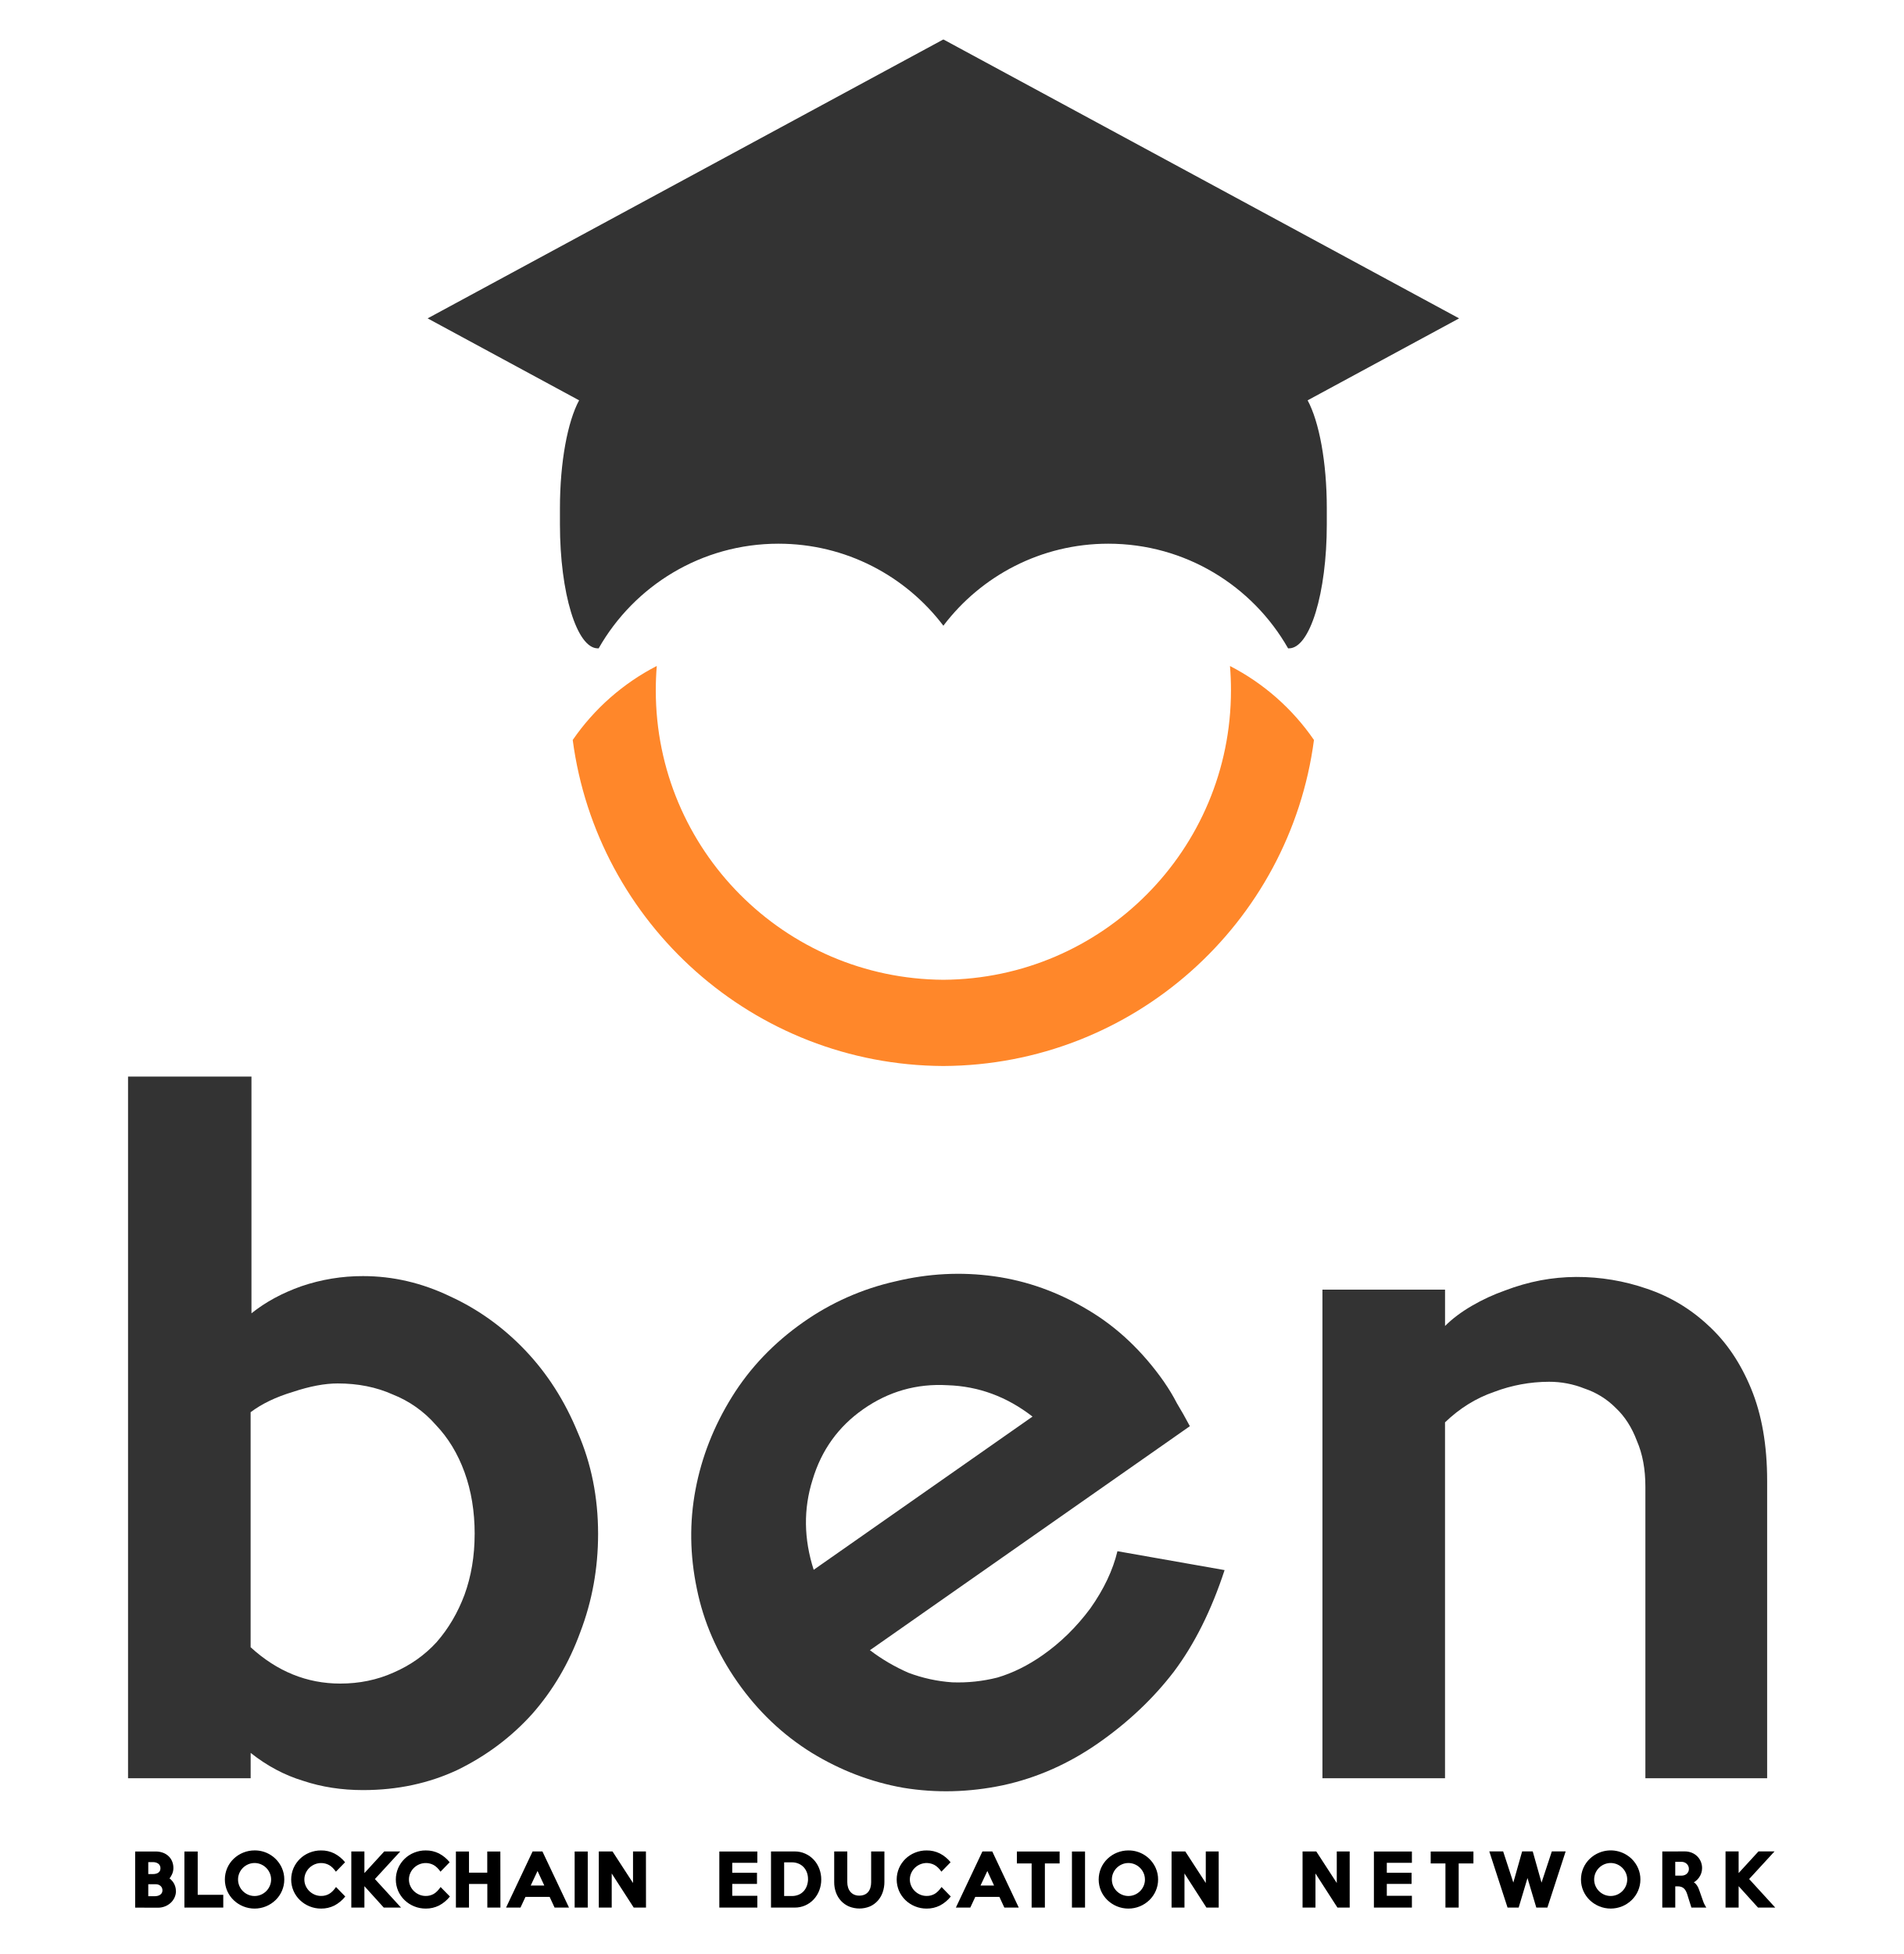
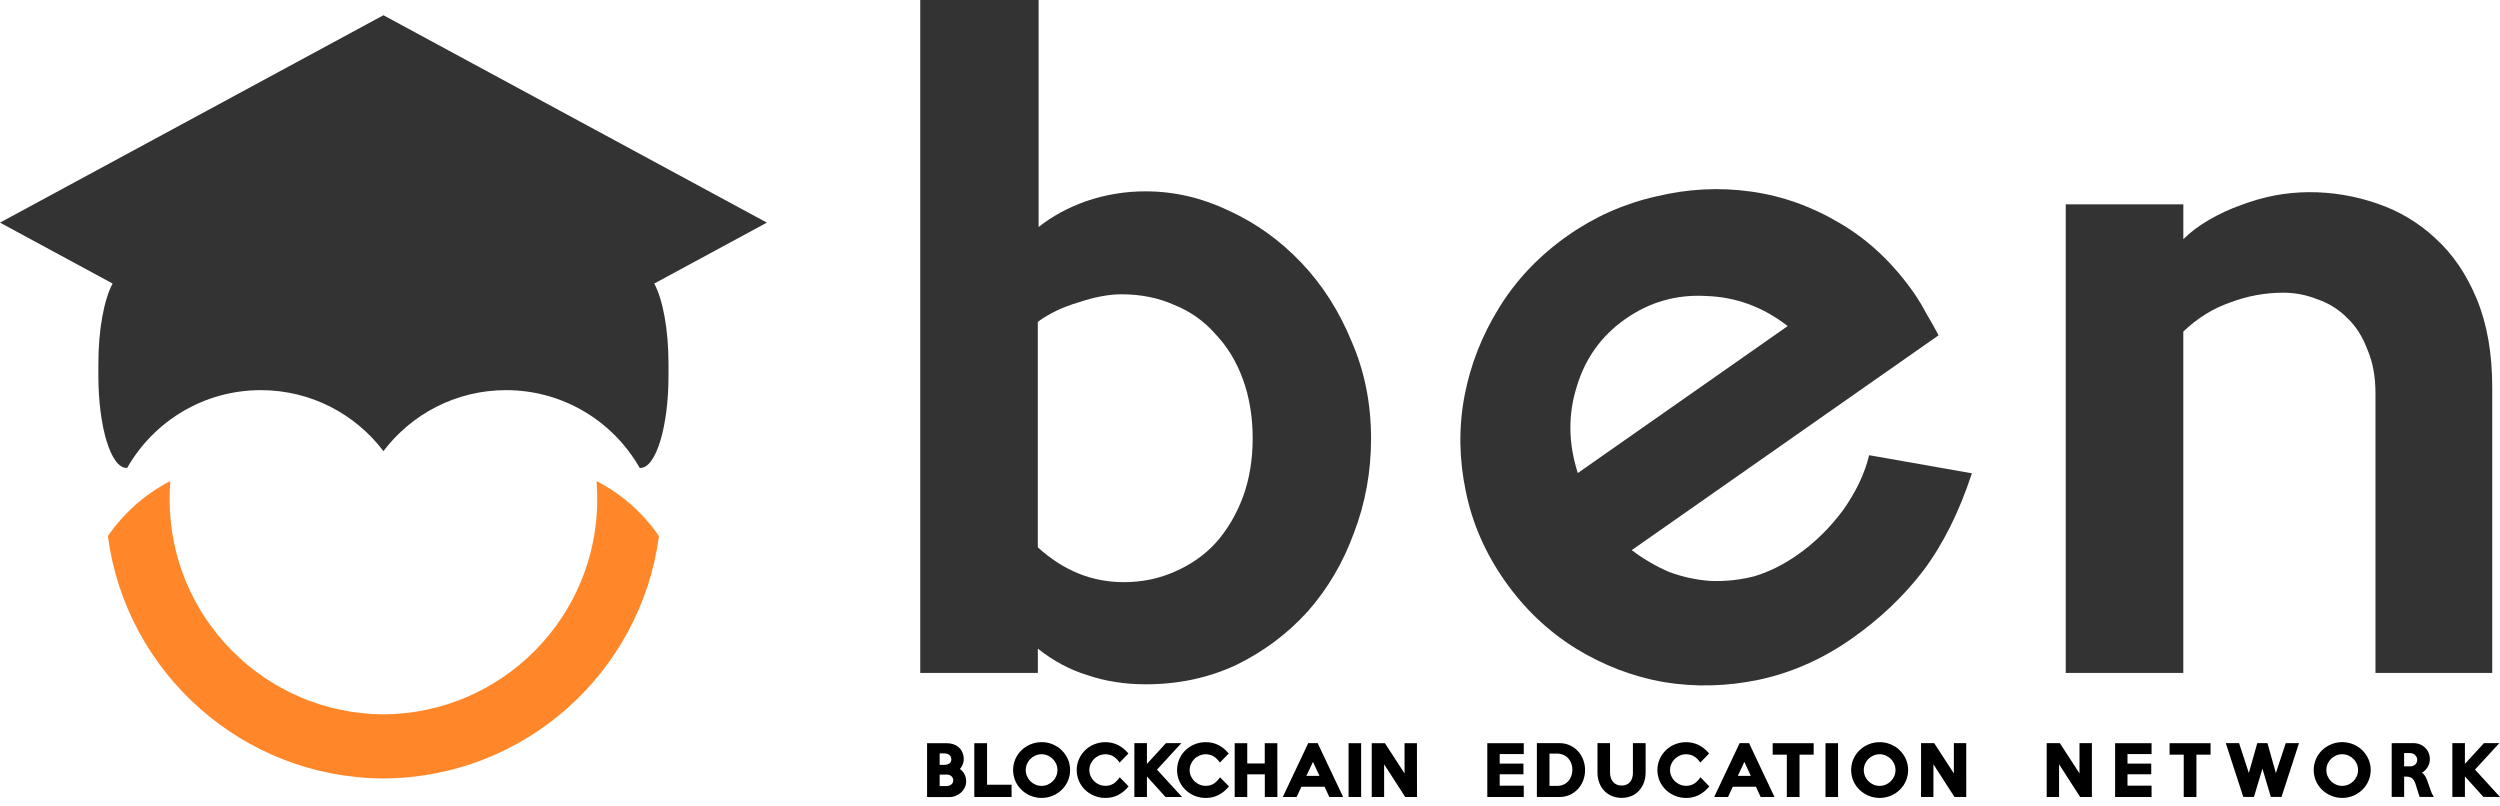
- <svg xmlns="http://www.w3.org/2000/svg" width="300" height="308" viewBox="0 0 300 308" fill="none">
-   <path d="M94.273 241.789C94.273 247.207 93.34 252.36 91.474 257.246C89.698 262.132 87.166 266.44 83.879 270.171C80.592 273.813 76.683 276.745 72.153 278.966C67.623 281.098 62.648 282.164 57.229 282.164C53.853 282.164 50.699 281.676 47.768 280.699C44.837 279.81 42.084 278.344 39.51 276.301V280.299H20.182V169.698H39.636V207.009C41.857 205.233 44.479 203.811 47.501 202.745C50.632 201.676 53.919 201.135 57.228 201.146C61.935 201.146 66.51 202.212 70.953 204.344C75.395 206.387 79.348 209.23 82.813 212.872C86.278 216.515 89.03 220.824 91.07 225.798C93.206 230.684 94.273 236.014 94.273 241.789ZM74.819 241.789C74.819 238.235 74.285 234.991 73.219 232.056C72.153 229.122 70.642 226.635 68.688 224.595C66.84 222.475 64.509 220.83 61.892 219.798C59.316 218.643 56.429 218.066 53.232 218.066C51.188 218.066 48.834 218.51 46.169 219.398C43.504 220.197 41.282 221.264 39.504 222.6V259.644C43.678 263.464 48.386 265.374 53.628 265.374C56.648 265.374 59.446 264.797 62.023 263.642C64.688 262.487 66.953 260.888 68.819 258.845C70.685 256.713 72.15 254.225 73.216 251.382C74.282 248.451 74.815 245.253 74.816 241.789" fill="#333333" />
-   <path d="M183.511 217.871C184.249 218.932 184.917 220.041 185.509 221.19C186.201 222.332 186.882 223.537 187.551 224.803L137.121 260.114C138.996 261.537 141.034 262.731 143.191 263.672C145.408 264.509 147.737 265.017 150.102 265.178C152.498 265.266 154.895 265.012 157.219 264.424C159.644 263.703 162.02 262.527 164.347 260.896C167.186 258.909 169.692 256.448 171.868 253.516C173.992 250.51 175.415 247.507 176.135 244.509L193.023 247.487C190.95 253.818 188.287 259.153 185.034 263.492C181.803 267.706 177.859 271.443 173.202 274.704C168.472 278.016 163.422 280.251 158.051 281.409C152.753 282.516 147.532 282.647 142.386 281.802C137.313 280.907 132.503 279.07 127.954 276.291C123.353 273.438 119.448 269.72 116.239 265.135C113.03 260.551 110.896 255.646 109.839 250.421C108.732 245.123 108.662 239.913 109.63 234.791C110.597 229.668 112.507 224.806 115.36 220.203C118.212 215.603 121.967 211.671 126.624 208.406C130.997 205.328 135.934 203.143 141.153 201.975C146.35 200.723 151.531 200.457 156.698 201.176C161.865 201.896 166.785 203.656 171.458 206.457C176.08 209.186 180.098 212.987 183.511 217.86V217.871ZM162.749 223.289C158.71 220.153 154.248 218.505 149.365 218.346C144.502 218.062 140.071 219.322 136.069 222.125C132.137 224.877 129.474 228.586 128.08 233.25C126.631 237.842 126.69 242.573 128.257 247.441L162.749 223.289Z" fill="#333333" />
-   <path d="M278.539 280.299H259.351V234.326C259.351 231.574 258.906 229.175 258.018 227.13C257.219 224.998 256.108 223.266 254.686 221.933C253.307 220.538 251.617 219.488 249.756 218.869C247.976 218.157 246.076 217.795 244.159 217.802C241.199 217.808 238.265 218.35 235.498 219.402C232.655 220.379 230.079 221.978 227.769 224.199V280.299H208.447V203.278H227.773V209.008C228.928 207.853 230.35 206.787 232.037 205.81C233.69 204.849 235.43 204.046 237.234 203.411C239.049 202.715 240.922 202.18 242.83 201.812C244.677 201.467 246.55 201.289 248.428 201.279C252.238 201.263 256.023 201.895 259.621 203.147C263.192 204.348 266.463 206.302 269.214 208.876C272.057 211.452 274.323 214.784 276.011 218.871C277.699 222.958 278.543 227.799 278.543 233.395V280.301" fill="#333333" />
-   <path d="M27.736 298.06C27.739 298.428 27.658 298.792 27.5 299.124C27.349 299.442 27.137 299.726 26.876 299.962C26.613 300.196 26.31 300.38 25.98 300.504C25.642 300.634 25.283 300.701 24.92 300.701L21.305 300.69V291.843H24.549C24.919 291.84 25.288 291.899 25.638 292.02C25.964 292.131 26.265 292.306 26.523 292.536C26.78 292.765 26.983 293.049 27.117 293.366C27.264 293.712 27.336 294.084 27.331 294.458C27.331 294.807 27.252 295.151 27.101 295.465C26.947 295.788 26.817 295.99 26.707 296.073C26.808 296.14 26.9 296.22 26.981 296.31C27.139 296.462 27.275 296.635 27.387 296.825C27.608 297.202 27.725 297.63 27.727 298.067L27.736 298.06ZM25.291 294.483C25.296 294.336 25.264 294.19 25.198 294.057C25.139 293.941 25.053 293.84 24.948 293.762C24.834 293.679 24.706 293.617 24.57 293.58C24.421 293.536 24.265 293.515 24.109 293.516H23.371V295.401C23.404 295.401 23.489 295.401 23.628 295.401H24.109C24.267 295.402 24.423 295.384 24.576 295.347C24.711 295.316 24.839 295.259 24.953 295.181C25.056 295.109 25.141 295.014 25.201 294.904C25.265 294.773 25.296 294.629 25.291 294.483V294.483ZM25.608 297.965C25.609 297.83 25.581 297.695 25.526 297.572C25.475 297.456 25.4 297.353 25.305 297.27C25.208 297.184 25.096 297.118 24.974 297.073C24.841 297.025 24.701 297.001 24.56 297.003C24.322 296.996 24.088 296.995 23.858 297.003C23.628 297.01 23.464 297.003 23.371 297.003V298.892H24.374C24.531 298.892 24.688 298.873 24.841 298.837C24.983 298.804 25.118 298.745 25.24 298.665C25.349 298.591 25.441 298.493 25.507 298.379C25.577 298.252 25.611 298.108 25.605 297.963L25.608 297.965ZM35.193 300.682H29.067V291.842H31.163V298.669H35.193V300.682ZM44.809 296.258C44.813 296.875 44.687 297.485 44.439 298.049C44.202 298.597 43.859 299.093 43.43 299.508C42.998 299.923 42.493 300.254 41.94 300.483C40.78 300.961 39.478 300.961 38.318 300.483C37.763 300.255 37.256 299.924 36.823 299.508C36.395 299.094 36.052 298.601 35.812 298.055C35.569 297.487 35.443 296.875 35.443 296.256C35.443 295.637 35.569 295.025 35.812 294.457C36.051 293.909 36.394 293.414 36.823 292.999C37.713 292.145 38.9 291.669 40.133 291.671C41.045 291.663 41.939 291.923 42.705 292.419C43.47 292.914 44.073 293.623 44.44 294.458C44.689 295.024 44.815 295.636 44.81 296.254L44.809 296.258ZM42.732 296.258C42.735 295.913 42.665 295.571 42.528 295.254C42.26 294.63 41.763 294.134 41.14 293.867C40.822 293.728 40.479 293.657 40.132 293.658C39.781 293.656 39.434 293.727 39.112 293.867C38.802 294 38.52 294.191 38.281 294.429C38.045 294.666 37.855 294.946 37.724 295.254C37.59 295.571 37.521 295.912 37.521 296.256C37.521 296.6 37.59 296.941 37.724 297.258C37.855 297.568 38.044 297.849 38.281 298.088C38.52 298.326 38.802 298.517 39.112 298.651C39.434 298.79 39.781 298.861 40.132 298.859C40.479 298.86 40.823 298.789 41.141 298.65C41.45 298.516 41.732 298.325 41.97 298.087C42.208 297.848 42.397 297.567 42.529 297.257C42.665 296.942 42.734 296.601 42.733 296.257L42.732 296.258ZM54.423 298.938C53.953 299.53 53.365 300.017 52.695 300.368C52.05 300.687 51.337 300.85 50.616 300.841C49.986 300.846 49.36 300.724 48.777 300.483C48.22 300.256 47.711 299.925 47.277 299.508C46.848 299.095 46.505 298.601 46.266 298.055C46.022 297.488 45.896 296.877 45.896 296.259C45.896 295.641 46.022 295.03 46.266 294.462C46.752 293.353 47.653 292.479 48.777 292.028C49.361 291.79 49.986 291.67 50.616 291.675C51.337 291.666 52.049 291.829 52.694 292.149C53.351 292.489 53.929 292.962 54.392 293.538L52.946 295.025C52.605 294.536 52.244 294.187 51.865 293.977C51.518 293.79 51.134 293.683 50.74 293.664C50.347 293.646 49.955 293.716 49.592 293.87C49.279 294.004 48.993 294.195 48.749 294.434C48.51 294.671 48.317 294.95 48.181 295.259C48.043 295.575 47.972 295.916 47.974 296.261C47.973 296.603 48.043 296.941 48.181 297.253C48.317 297.561 48.51 297.841 48.749 298.078C48.993 298.317 49.279 298.508 49.592 298.642C49.916 298.781 50.265 298.851 50.617 298.847C51.063 298.856 51.503 298.743 51.889 298.521C52.258 298.304 52.617 297.943 52.966 297.44L54.423 298.938ZM63.21 300.682H60.491L57.439 297.308V300.682H55.374V291.835H57.439V295.247L60.566 291.835H63.092L59.094 296.187L63.21 300.682ZM70.916 298.937C70.447 299.529 69.859 300.016 69.19 300.367C68.544 300.686 67.831 300.849 67.11 300.84C66.479 300.845 65.854 300.723 65.272 300.483C64.714 300.255 64.205 299.924 63.77 299.507C63.342 299.093 62.999 298.6 62.76 298.054C62.516 297.487 62.39 296.876 62.39 296.258C62.39 295.64 62.516 295.029 62.76 294.461C63.245 293.352 64.147 292.478 65.272 292.027C65.855 291.789 66.48 291.669 67.11 291.674C67.83 291.665 68.543 291.828 69.188 292.148C69.842 292.489 70.417 292.963 70.878 293.538L69.431 295.025C69.089 294.536 68.729 294.187 68.35 293.977C68.003 293.79 67.618 293.683 67.225 293.664C66.831 293.646 66.439 293.716 66.076 293.87C65.763 294.004 65.477 294.195 65.234 294.434C64.994 294.67 64.801 294.95 64.666 295.259C64.527 295.575 64.456 295.916 64.459 296.261C64.457 296.603 64.528 296.941 64.666 297.253C64.801 297.562 64.994 297.842 65.234 298.078C65.477 298.317 65.763 298.508 66.076 298.642C66.399 298.782 66.748 298.853 67.1 298.851C67.546 298.86 67.985 298.747 68.372 298.525C68.742 298.308 69.1 297.947 69.448 297.444L70.916 298.937ZM78.879 300.682H76.814V296.959H73.925V300.682H71.861V291.842H73.925V295.176H76.803V291.842H78.867L78.879 300.682ZM89.687 300.682H87.416L86.636 298.999H82.827L82.04 300.682H79.767L83.95 291.835H85.499L89.687 300.682ZM85.795 297.207L84.728 294.915L83.652 297.208L85.795 297.207ZM92.643 300.682H90.578V291.842H92.643V300.682ZM101.824 300.682H99.89L96.421 295.308V300.685H94.386V291.838H96.549L99.779 296.81V291.838H101.814L101.824 300.682Z" fill="black" />
-   <path d="M119.374 300.682H113.383V291.842H119.374V293.625H115.419V295.198H119.319V296.949H115.419V298.827H119.374V300.682ZM129.448 296.259C129.452 296.844 129.347 297.426 129.138 297.973C128.941 298.492 128.648 298.968 128.273 299.378C127.891 299.794 127.426 300.126 126.907 300.35C126.389 300.575 125.829 300.689 125.264 300.683H121.528V291.836H125.264C125.844 291.83 126.418 291.952 126.946 292.193C127.447 292.419 127.899 292.743 128.273 293.146C128.649 293.555 128.943 294.032 129.138 294.552C129.346 295.098 129.451 295.677 129.448 296.262V296.259ZM127.361 296.212C127.369 295.86 127.313 295.509 127.195 295.177C127.084 294.864 126.913 294.575 126.69 294.329C126.466 294.084 126.191 293.89 125.884 293.761C125.542 293.617 125.174 293.546 124.803 293.552H123.6V298.861H124.803C125.167 298.867 125.529 298.8 125.868 298.664C126.168 298.54 126.44 298.353 126.663 298.116C126.886 297.874 127.058 297.59 127.17 297.281C127.295 296.939 127.362 296.579 127.367 296.215L127.361 296.212ZM139.403 291.833V296.616C139.408 297.174 139.318 297.729 139.138 298.257C138.971 298.75 138.708 299.205 138.363 299.596C138.019 299.984 137.596 300.293 137.122 300.502C136.065 300.938 134.878 300.94 133.818 300.508C133.343 300.304 132.915 300.003 132.562 299.624C132.211 299.24 131.94 298.789 131.765 298.299C131.577 297.777 131.484 297.226 131.489 296.671V291.836H133.553V296.682C133.551 296.966 133.592 297.249 133.677 297.521C133.752 297.765 133.874 297.993 134.037 298.19C134.196 298.381 134.395 298.533 134.621 298.637C134.875 298.749 135.151 298.804 135.429 298.799C135.716 298.806 136.001 298.754 136.267 298.645C136.49 298.55 136.688 298.404 136.844 298.219C137.003 298.024 137.122 297.8 137.193 297.559C137.276 297.281 137.317 296.992 137.313 296.702V291.836L139.403 291.833ZM149.865 298.938C149.396 299.531 148.808 300.018 148.139 300.368C147.492 300.687 146.779 300.85 146.058 300.842C145.428 300.846 144.803 300.724 144.22 300.484C143.663 300.256 143.154 299.925 142.72 299.509C142.291 299.095 141.948 298.601 141.708 298.056C141.465 297.488 141.339 296.877 141.339 296.259C141.339 295.641 141.465 295.03 141.708 294.463C142.194 293.353 143.096 292.479 144.22 292.029C144.804 291.791 145.428 291.67 146.058 291.675C146.779 291.666 147.492 291.829 148.138 292.149C148.793 292.488 149.371 292.961 149.834 293.536L148.387 295.022C148.046 294.534 147.685 294.184 147.306 293.974C146.959 293.787 146.575 293.68 146.181 293.661C145.788 293.643 145.395 293.713 145.032 293.867C144.719 294.001 144.434 294.193 144.191 294.431C143.95 294.667 143.758 294.947 143.622 295.256C143.483 295.572 143.413 295.913 143.415 296.259C143.413 296.6 143.484 296.938 143.622 297.25C143.758 297.559 143.95 297.839 144.191 298.075C144.434 298.314 144.719 298.505 145.032 298.639C145.355 298.779 145.704 298.85 146.056 298.848C146.502 298.857 146.942 298.744 147.329 298.523C147.698 298.305 148.059 297.944 148.41 297.441L149.865 298.938ZM160.58 300.683H158.309L157.53 299H153.727L152.941 300.683H150.669L154.852 291.836H156.404L160.58 300.683ZM156.688 297.208L155.629 294.915L154.553 297.208H156.688ZM167.021 293.729H164.697V300.682H162.609V293.729H160.284V291.842H167.021V293.729ZM171.027 300.682H168.963V291.842H171.027V300.682ZM182.544 296.259C182.548 296.875 182.422 297.485 182.174 298.05C181.937 298.598 181.594 299.093 181.165 299.509C180.733 299.924 180.228 300.254 179.675 300.484C178.515 300.961 177.213 300.961 176.053 300.484C175.499 300.255 174.992 299.924 174.559 299.509C174.13 299.095 173.787 298.601 173.547 298.056C173.304 297.487 173.178 296.875 173.178 296.256C173.178 295.637 173.304 295.025 173.547 294.457C173.786 293.909 174.13 293.414 174.559 292.999C175.449 292.147 176.635 291.672 177.867 291.675C178.779 291.667 179.673 291.927 180.438 292.423C181.204 292.918 181.807 293.627 182.174 294.463C182.423 295.028 182.549 295.64 182.544 296.259V296.259ZM180.468 296.259C180.47 295.913 180.4 295.571 180.264 295.254C179.995 294.631 179.498 294.135 178.875 293.867C178.554 293.729 178.21 293.658 177.861 293.658C177.513 293.658 177.168 293.729 176.848 293.867C176.224 294.134 175.726 294.63 175.459 295.254C175.325 295.571 175.256 295.912 175.256 296.256C175.256 296.6 175.325 296.941 175.459 297.258C175.59 297.568 175.78 297.849 176.017 298.088C176.257 298.326 176.54 298.517 176.852 298.65C177.172 298.787 177.517 298.858 177.865 298.858C178.213 298.858 178.558 298.787 178.879 298.65C179.188 298.516 179.47 298.325 179.708 298.087C179.946 297.849 180.136 297.567 180.268 297.257C180.403 296.942 180.473 296.601 180.472 296.258L180.468 296.259ZM192.097 300.682H190.162L186.701 295.305V300.682H184.666V291.835H186.828L190.059 296.807V291.835H192.095L192.097 300.682Z" fill="black" />
-   <path d="M212.745 300.682H210.81L207.349 295.305V300.682H205.314V291.835H207.477L210.707 296.807V291.835H212.742L212.745 300.682ZM222.549 300.682H216.56V291.842H222.549V293.625H218.594V295.198H222.496V296.949H218.594V298.827H222.549V300.682ZM232.247 293.729H229.923V300.682H227.836V293.729H225.511V291.842H232.248L232.247 293.729ZM246.783 291.832L243.906 300.679H242.155L240.771 296.028L239.378 300.679H237.625L234.75 291.832H236.933L238.537 296.74L239.924 291.832H241.595L242.981 296.752L244.605 291.832H246.783ZM258.564 296.256C258.568 296.872 258.441 297.482 258.194 298.047C257.957 298.595 257.614 299.09 257.185 299.506C256.753 299.921 256.248 300.251 255.695 300.481C254.535 300.958 253.233 300.958 252.073 300.481C251.518 300.252 251.011 299.921 250.578 299.506C250.15 299.092 249.807 298.598 249.567 298.053C249.324 297.484 249.198 296.872 249.198 296.253C249.198 295.635 249.324 295.022 249.567 294.454C249.806 293.907 250.15 293.413 250.579 292.998C251.012 292.583 251.519 292.253 252.075 292.028C252.93 291.675 253.868 291.58 254.776 291.753C255.684 291.926 256.522 292.361 257.187 293.003C257.614 293.42 257.957 293.915 258.196 294.462C258.444 295.028 258.571 295.64 258.566 296.258L258.564 296.256ZM256.488 296.256C256.49 295.91 256.42 295.568 256.284 295.251C256.015 294.628 255.518 294.132 254.895 293.864C254.574 293.727 254.229 293.656 253.881 293.656C253.533 293.656 253.188 293.727 252.867 293.864C252.243 294.13 251.745 294.627 251.478 295.251C251.345 295.568 251.276 295.909 251.276 296.253C251.276 296.598 251.345 296.938 251.478 297.256C251.61 297.565 251.799 297.846 252.036 298.085C252.275 298.323 252.557 298.514 252.867 298.649C253.188 298.785 253.533 298.856 253.881 298.856C254.229 298.856 254.574 298.785 254.895 298.649C255.519 298.38 256.017 297.881 256.284 297.256C256.419 296.94 256.489 296.599 256.488 296.256V296.256ZM268.951 300.679H266.603L265.955 298.615C265.9 298.43 265.827 298.252 265.737 298.081C265.66 297.933 265.561 297.798 265.442 297.681C265.324 297.57 265.184 297.484 265.032 297.429C264.846 297.364 264.651 297.333 264.455 297.337H264.061V300.679H262.016V291.839L265.555 291.829C265.924 291.825 266.291 291.892 266.636 292.026C266.961 292.151 267.257 292.34 267.507 292.582C267.752 292.821 267.947 293.106 268.08 293.421C268.22 293.75 268.291 294.105 268.288 294.464C268.288 294.731 268.246 294.996 268.162 295.25C268.079 295.5 267.959 295.736 267.807 295.951C267.653 296.166 267.469 296.357 267.26 296.519C267.049 296.684 266.921 296.743 266.879 296.694C266.972 296.664 267.113 296.754 267.302 296.964C267.495 297.179 267.646 297.43 267.747 297.702C267.797 297.822 267.844 297.943 267.886 298.065L268.017 298.441C268.063 298.57 268.116 298.71 268.165 298.862C268.214 299.013 268.276 299.179 268.34 299.362C268.416 299.591 268.485 299.784 268.549 299.941C268.665 300.198 268.8 300.445 268.953 300.681L268.951 300.679ZM266.209 294.585C266.211 294.43 266.18 294.277 266.117 294.136C266.057 294.005 265.972 293.886 265.866 293.786C265.758 293.683 265.63 293.603 265.49 293.551C265.339 293.495 265.18 293.466 265.019 293.467H264.059V295.649H265.019C265.181 295.651 265.341 295.626 265.495 295.575C265.633 295.528 265.761 295.455 265.871 295.359C265.98 295.262 266.067 295.143 266.126 295.009C266.184 294.875 266.213 294.73 266.209 294.585V294.585ZM279.817 300.679H277.102L274.049 297.306V300.679H271.985V291.832H274.049V295.244L277.177 291.832H279.704L275.706 296.184L279.817 300.679Z" fill="black" />
-   <path fill-rule="evenodd" clip-rule="evenodd" d="M103.514 104.977C98.206 107.712 93.658 111.719 90.275 116.64C94.09 145.551 118.761 167.888 148.681 168.03H148.707C178.626 167.888 203.298 145.551 207.112 116.64C203.729 111.719 199.181 107.712 193.873 104.977C193.979 106.246 194.031 107.529 194.029 108.824C194.029 133.919 173.765 154.279 148.711 154.438H148.685C123.626 154.282 103.367 133.922 103.367 108.824C103.367 107.527 103.419 106.245 103.523 104.977H103.514Z" fill="#FF872A" />
-   <path fill-rule="evenodd" clip-rule="evenodd" d="M148.658 6.236L67.404 50.184L91.28 63.101C89.475 66.452 88.26 72.801 88.26 80.108V82.663C88.26 93.483 90.922 102.196 94.222 102.196H94.362C99.965 92.345 110.556 85.701 122.702 85.701C133.307 85.701 142.73 90.768 148.685 98.61V98.644C148.687 98.638 148.69 98.632 148.693 98.626C148.699 98.633 148.705 98.637 148.71 98.644V98.61C154.665 90.768 164.087 85.701 174.692 85.701C186.838 85.701 197.425 92.345 203.034 102.196H203.172C206.472 102.196 209.135 93.483 209.135 82.663V80.108C209.135 72.8 207.919 66.451 206.114 63.101L229.991 50.184L148.735 6.236L148.692 6.253L148.658 6.236Z" fill="#333333" />
+ <svg xmlns="http://www.w3.org/2000/svg" width="326" height="105" viewBox="0 0 326 105" fill="none">
+   <path fill-rule="evenodd" clip-rule="evenodd" d="M22.209 62.73C18.944 64.413 16.147 66.877 14.066 69.904C16.412 87.686 31.587 101.424 49.989 101.512H50.005C68.407 101.424 83.582 87.686 85.927 69.904C83.847 66.877 81.05 64.413 77.785 62.73C77.85 63.511 77.882 64.3 77.881 65.097C77.881 80.531 65.417 93.054 50.008 93.151H49.992C34.579 93.056 22.118 80.533 22.118 65.097C22.118 64.299 22.15 63.51 22.214 62.73H22.209Z" fill="#FF872A" />
+   <path fill-rule="evenodd" clip-rule="evenodd" d="M49.976 2L0 29.03L14.685 36.975C13.575 39.036 12.827 42.941 12.827 47.435V49.007C12.827 55.662 14.465 61.02 16.494 61.02H16.58C20.027 54.962 26.541 50.875 34.011 50.875C40.534 50.875 46.33 53.992 49.992 58.815V58.836C49.993 58.832 49.995 58.829 49.997 58.825C50.001 58.829 50.005 58.832 50.008 58.836V58.815C53.67 53.992 59.465 50.875 65.988 50.875C73.459 50.875 79.97 54.962 83.42 61.02H83.505C85.535 61.02 87.173 55.662 87.173 49.007V47.435C87.173 42.94 86.425 39.035 85.315 36.975L100 29.03L50.023 2L49.996 2.01L49.976 2Z" fill="#333333" />
+   <path d="M178.786 57.199C178.786 61.498 178.046 65.586 176.565 69.463C175.156 73.34 173.147 76.758 170.539 79.718C167.931 82.608 164.83 84.933 161.236 86.696C157.641 88.387 153.694 89.233 149.394 89.234C146.716 89.234 144.214 88.846 141.888 88.071C139.562 87.366 137.378 86.203 135.336 84.581V87.753H120V0H135.436V29.604C137.198 28.194 139.278 27.066 141.676 26.22C144.16 25.372 146.768 24.943 149.393 24.952C153.128 24.952 156.758 25.798 160.283 27.489C163.807 29.11 166.944 31.366 169.693 34.256C172.442 37.146 174.626 40.564 176.245 44.512C177.939 48.388 178.786 52.617 178.786 57.199ZM163.35 57.199C163.35 54.379 162.927 51.805 162.081 49.477C161.235 47.149 160.037 45.176 158.486 43.557C157.02 41.875 155.171 40.569 153.094 39.751C151.05 38.834 148.759 38.376 146.223 38.376C144.601 38.376 142.733 38.729 140.619 39.433C138.504 40.067 136.742 40.914 135.33 41.974V71.365C138.643 74.396 142.378 75.912 146.537 75.912C148.933 75.912 151.154 75.454 153.198 74.537C155.312 73.621 157.11 72.353 158.59 70.731C160.07 69.04 161.233 67.066 162.079 64.81C162.924 62.485 163.347 59.947 163.348 57.199" fill="#333333" />
+   <path d="M249.588 38.222C250.174 39.064 250.703 39.943 251.173 40.855C251.722 41.761 252.262 42.717 252.793 43.721L212.781 71.738C214.268 72.867 215.885 73.815 217.597 74.561C219.356 75.226 221.204 75.628 223.08 75.756C224.981 75.826 226.883 75.625 228.727 75.158C230.651 74.586 232.536 73.653 234.383 72.359C236.635 70.782 238.624 68.83 240.35 66.503C242.035 64.118 243.164 61.736 243.735 59.357L257.135 61.719C255.49 66.743 253.377 70.976 250.796 74.418C248.233 77.762 245.103 80.727 241.408 83.315C237.655 85.942 233.648 87.715 229.387 88.634C225.184 89.512 221.041 89.616 216.958 88.946C212.933 88.236 209.116 86.778 205.507 84.573C201.857 82.31 198.759 79.36 196.212 75.722C193.666 72.085 191.973 68.194 191.135 64.048C190.256 59.844 190.201 55.71 190.969 51.646C191.736 47.582 193.252 43.724 195.515 40.072C197.778 36.422 200.757 33.302 204.452 30.712C207.922 28.27 211.839 26.536 215.98 25.61C220.103 24.616 224.214 24.405 228.314 24.976C232.413 25.547 236.317 26.943 240.024 29.166C243.692 31.331 246.879 34.347 249.588 38.213V38.222ZM233.114 42.52C229.91 40.032 226.37 38.725 222.495 38.599C218.637 38.373 215.121 39.373 211.946 41.597C208.826 43.781 206.713 46.723 205.607 50.424C204.458 54.067 204.505 57.821 205.747 61.684L233.114 42.52Z" fill="#333333" />
+   <path d="M324.985 87.754H309.761V51.278C309.761 49.094 309.408 47.191 308.703 45.569C308.069 43.877 307.188 42.502 306.06 41.445C304.965 40.338 303.625 39.505 302.148 39.014C300.736 38.449 299.229 38.162 297.708 38.167C295.359 38.172 293.031 38.602 290.836 39.436C288.58 40.212 286.536 41.48 284.703 43.243V87.754H269.373V26.643H284.707V31.19C285.623 30.273 286.751 29.428 288.09 28.652C289.402 27.89 290.782 27.253 292.213 26.749C293.653 26.197 295.139 25.772 296.653 25.48C298.118 25.207 299.605 25.065 301.095 25.058C304.117 25.045 307.12 25.546 309.975 26.539C312.809 27.492 315.404 29.043 317.587 31.085C319.843 33.129 321.64 35.773 322.98 39.015C324.319 42.258 324.989 46.099 324.988 50.539V87.755" fill="#333333" />
+   <path d="M125.993 101.846C125.996 102.138 125.932 102.427 125.806 102.69C125.687 102.942 125.518 103.168 125.311 103.355C125.103 103.541 124.862 103.687 124.6 103.785C124.332 103.889 124.047 103.941 123.759 103.941L120.891 103.933V96.913H123.465C123.758 96.91 124.051 96.958 124.329 97.053C124.588 97.141 124.826 97.281 125.031 97.463C125.235 97.645 125.396 97.87 125.503 98.122C125.619 98.396 125.676 98.691 125.672 98.988C125.672 99.265 125.61 99.538 125.489 99.787C125.368 100.043 125.264 100.204 125.177 100.269C125.257 100.323 125.33 100.386 125.394 100.457C125.52 100.578 125.628 100.716 125.716 100.866C125.892 101.165 125.985 101.505 125.986 101.852L125.993 101.846ZM124.053 99.008C124.057 98.891 124.032 98.775 123.98 98.67C123.933 98.578 123.865 98.498 123.781 98.436C123.691 98.37 123.59 98.321 123.482 98.291C123.363 98.257 123.24 98.239 123.116 98.24H122.53V99.736C122.556 99.736 122.624 99.736 122.734 99.736H123.116C123.241 99.737 123.365 99.723 123.486 99.693C123.593 99.668 123.695 99.624 123.785 99.562C123.867 99.505 123.934 99.43 123.982 99.342C124.033 99.238 124.057 99.123 124.053 99.008V99.008ZM124.305 101.771C124.306 101.663 124.284 101.557 124.24 101.459C124.2 101.367 124.14 101.285 124.064 101.219C123.987 101.151 123.899 101.098 123.802 101.063C123.697 101.025 123.585 101.006 123.473 101.007C123.284 101.001 123.099 101.001 122.916 101.007C122.734 101.013 122.604 101.007 122.53 101.007V102.506H123.326C123.45 102.506 123.575 102.491 123.696 102.462C123.809 102.436 123.916 102.39 124.013 102.326C124.1 102.267 124.172 102.189 124.225 102.099C124.28 101.998 124.307 101.884 124.303 101.769L124.305 101.771ZM131.91 103.926H127.049V96.912H128.712V102.329H131.91V103.926ZM139.54 100.416C139.543 100.906 139.442 101.39 139.246 101.838C139.058 102.272 138.786 102.666 138.446 102.995C138.103 103.324 137.702 103.587 137.263 103.769C136.343 104.147 135.31 104.147 134.39 103.769C133.949 103.587 133.547 103.325 133.203 102.995C132.864 102.667 132.591 102.275 132.401 101.842C132.208 101.391 132.108 100.905 132.108 100.415C132.108 99.924 132.208 99.438 132.401 98.987C132.591 98.553 132.863 98.16 133.203 97.83C133.91 97.153 134.851 96.775 135.829 96.776C136.553 96.77 137.262 96.977 137.87 97.37C138.477 97.763 138.956 98.326 139.247 98.988C139.444 99.437 139.544 99.923 139.541 100.413L139.54 100.416ZM137.892 100.416C137.894 100.142 137.838 99.871 137.73 99.619C137.517 99.125 137.123 98.731 136.628 98.519C136.376 98.409 136.104 98.352 135.829 98.353C135.55 98.352 135.275 98.408 135.019 98.519C134.773 98.625 134.55 98.776 134.36 98.965C134.173 99.153 134.022 99.375 133.918 99.619C133.812 99.871 133.757 100.141 133.757 100.415C133.757 100.688 133.812 100.958 133.918 101.21C134.022 101.455 134.172 101.679 134.36 101.868C134.55 102.057 134.773 102.209 135.019 102.315C135.275 102.426 135.55 102.482 135.829 102.48C136.104 102.481 136.377 102.424 136.629 102.314C136.875 102.208 137.098 102.056 137.287 101.867C137.476 101.678 137.626 101.455 137.73 101.209C137.838 100.958 137.893 100.688 137.893 100.416L137.892 100.416ZM147.167 102.543C146.795 103.013 146.328 103.399 145.797 103.677C145.284 103.931 144.719 104.059 144.147 104.053C143.647 104.056 143.15 103.96 142.688 103.769C142.246 103.588 141.842 103.325 141.498 102.995C141.158 102.667 140.885 102.275 140.696 101.842C140.502 101.392 140.402 100.907 140.402 100.417C140.402 99.927 140.502 99.442 140.696 98.992C141.081 98.111 141.796 97.418 142.688 97.06C143.151 96.871 143.647 96.776 144.147 96.779C144.719 96.773 145.284 96.902 145.796 97.156C146.317 97.426 146.776 97.801 147.143 98.258L145.996 99.438C145.725 99.05 145.439 98.773 145.138 98.606C144.863 98.458 144.558 98.373 144.246 98.358C143.934 98.343 143.622 98.399 143.334 98.521C143.086 98.628 142.859 98.779 142.666 98.969C142.476 99.157 142.323 99.379 142.215 99.623C142.105 99.874 142.049 100.145 142.051 100.419C142.05 100.69 142.106 100.958 142.215 101.206C142.323 101.45 142.476 101.672 142.666 101.86C142.859 102.05 143.086 102.201 143.334 102.308C143.591 102.418 143.868 102.473 144.148 102.47C144.502 102.477 144.85 102.388 145.157 102.212C145.45 102.039 145.735 101.753 146.011 101.354L147.167 102.543ZM154.139 103.926H151.982L149.56 101.25V103.926H147.922V96.907H149.56V99.614L152.041 96.907H154.046L150.874 100.36L154.139 103.926ZM160.254 102.542C159.882 103.012 159.415 103.398 158.884 103.676C158.371 103.93 157.806 104.058 157.234 104.052C156.733 104.055 156.237 103.959 155.775 103.768C155.333 103.587 154.929 103.325 154.584 102.994C154.244 102.666 153.972 102.274 153.782 101.841C153.589 101.391 153.489 100.906 153.489 100.416C153.489 99.926 153.589 99.441 153.782 98.991C154.167 98.11 154.883 97.417 155.775 97.059C156.238 96.871 156.734 96.775 157.234 96.779C157.805 96.772 158.37 96.901 158.882 97.155C159.401 97.426 159.858 97.802 160.223 98.258L159.075 99.438C158.804 99.05 158.518 98.773 158.217 98.606C157.942 98.458 157.637 98.373 157.325 98.358C157.012 98.343 156.701 98.399 156.413 98.521C156.165 98.628 155.938 98.779 155.745 98.969C155.555 99.156 155.402 99.378 155.295 99.623C155.184 99.874 155.128 100.145 155.13 100.419C155.129 100.69 155.185 100.958 155.295 101.206C155.402 101.451 155.555 101.673 155.745 101.86C155.938 102.05 156.165 102.201 156.413 102.308C156.67 102.419 156.946 102.475 157.226 102.473C157.579 102.48 157.928 102.391 158.235 102.215C158.528 102.042 158.813 101.756 159.089 101.357L160.254 102.542ZM166.571 103.926H164.933V100.973H162.641V103.926H161.003V96.912H162.641V99.558H164.924V96.912H166.562L166.571 103.926ZM175.146 103.926H173.345L172.726 102.591H169.704L169.08 103.926H167.276L170.595 96.907H171.824L175.146 103.926ZM172.059 101.169L171.212 99.35L170.358 101.17L172.059 101.169ZM177.492 103.926H175.854V96.912H177.492V103.926ZM184.777 103.926H183.242L180.49 99.662V103.929H178.876V96.909H180.591L183.154 100.854V96.909H184.769L184.777 103.926Z" fill="black" />
+   <path d="M198.698 103.926H193.945V96.912H198.698V98.327H195.561V99.575H198.656V100.964H195.561V102.454H198.698V103.926ZM206.692 100.416C206.695 100.881 206.612 101.342 206.446 101.777C206.29 102.188 206.057 102.566 205.76 102.891C205.456 103.222 205.087 103.484 204.676 103.663C204.265 103.841 203.82 103.931 203.372 103.927H200.408V96.907H203.372C203.832 96.903 204.288 96.999 204.707 97.19C205.104 97.37 205.462 97.627 205.76 97.947C206.058 98.271 206.291 98.65 206.446 99.062C206.611 99.495 206.694 99.955 206.692 100.419V100.416ZM205.036 100.38C205.042 100.1 204.998 99.822 204.904 99.558C204.816 99.31 204.68 99.081 204.504 98.885C204.326 98.691 204.107 98.537 203.864 98.434C203.593 98.321 203.301 98.264 203.006 98.269H202.052V102.481H203.006C203.295 102.486 203.583 102.433 203.851 102.325C204.09 102.226 204.305 102.078 204.482 101.89C204.659 101.698 204.796 101.473 204.884 101.227C204.984 100.956 205.037 100.671 205.04 100.382L205.036 100.38ZM214.59 96.905V100.7C214.594 101.143 214.523 101.583 214.38 102.002C214.247 102.393 214.039 102.754 213.765 103.064C213.493 103.372 213.157 103.617 212.781 103.783C211.942 104.129 211 104.131 210.159 103.788C209.782 103.626 209.442 103.387 209.163 103.086C208.884 102.782 208.669 102.424 208.53 102.036C208.381 101.621 208.307 101.184 208.311 100.744V96.907H209.949V100.752C209.947 100.978 209.98 101.202 210.047 101.418C210.107 101.612 210.204 101.792 210.333 101.949C210.459 102.1 210.617 102.221 210.796 102.303C210.998 102.392 211.216 102.436 211.437 102.432C211.665 102.438 211.891 102.396 212.102 102.31C212.279 102.235 212.436 102.119 212.56 101.972C212.686 101.817 212.78 101.639 212.837 101.448C212.903 101.228 212.935 100.998 212.932 100.768V96.907L214.59 96.905ZM222.891 102.543C222.519 103.013 222.052 103.399 221.521 103.677C221.009 103.93 220.443 104.059 219.871 104.053C219.371 104.056 218.875 103.959 218.412 103.769C217.971 103.588 217.567 103.325 217.222 102.995C216.882 102.667 216.609 102.275 216.42 101.842C216.226 101.392 216.126 100.907 216.126 100.417C216.126 99.927 216.226 99.442 216.42 98.991C216.805 98.111 217.521 97.418 218.412 97.06C218.875 96.871 219.371 96.776 219.871 96.779C220.443 96.772 221.008 96.902 221.521 97.156C222.041 97.425 222.499 97.8 222.867 98.256L221.719 99.435C221.448 99.048 221.162 98.771 220.861 98.604C220.586 98.455 220.281 98.37 219.968 98.356C219.656 98.341 219.344 98.397 219.057 98.519C218.808 98.625 218.582 98.777 218.389 98.966C218.198 99.154 218.045 99.376 217.938 99.621C217.828 99.871 217.772 100.142 217.774 100.416C217.772 100.687 217.828 100.956 217.938 101.203C218.045 101.448 218.198 101.67 218.389 101.858C218.582 102.047 218.808 102.199 219.057 102.305C219.313 102.416 219.59 102.473 219.869 102.471C220.223 102.478 220.572 102.389 220.879 102.213C221.172 102.04 221.458 101.754 221.737 101.355L222.891 102.543ZM231.393 103.927H229.591L228.972 102.592H225.955L225.332 103.927H223.529L226.848 96.907H228.079L231.393 103.927ZM228.305 101.17L227.465 99.35L226.611 101.17H228.305ZM236.503 98.409H234.659V103.926H233.003V98.409H231.158V96.912H236.503V98.409ZM239.681 103.926H238.044V96.912H239.681V103.926ZM248.82 100.416C248.822 100.905 248.722 101.39 248.526 101.837C248.338 102.272 248.066 102.665 247.725 102.995C247.383 103.324 246.982 103.587 246.543 103.769C245.623 104.147 244.59 104.147 243.67 103.769C243.23 103.587 242.827 103.324 242.484 102.995C242.144 102.667 241.871 102.275 241.681 101.842C241.488 101.391 241.388 100.905 241.388 100.414C241.388 99.924 241.488 99.438 241.681 98.987C241.87 98.552 242.143 98.159 242.484 97.83C243.19 97.154 244.131 96.777 245.109 96.779C245.832 96.773 246.541 96.98 247.149 97.373C247.756 97.766 248.235 98.329 248.526 98.991C248.723 99.44 248.823 99.926 248.82 100.416V100.416ZM247.172 100.416C247.174 100.142 247.119 99.871 247.01 99.619C246.797 99.125 246.403 98.731 245.908 98.519C245.654 98.41 245.38 98.353 245.104 98.353C244.827 98.353 244.554 98.41 244.3 98.519C243.805 98.73 243.41 99.124 243.198 99.619C243.092 99.871 243.037 100.141 243.037 100.414C243.037 100.687 243.092 100.958 243.198 101.21C243.302 101.455 243.453 101.678 243.641 101.868C243.831 102.057 244.056 102.208 244.303 102.314C244.557 102.423 244.831 102.479 245.107 102.479C245.383 102.479 245.657 102.423 245.911 102.314C246.157 102.208 246.38 102.056 246.569 101.867C246.758 101.678 246.909 101.455 247.013 101.209C247.121 100.958 247.176 100.688 247.175 100.416L247.172 100.416ZM256.399 103.926H254.864L252.117 99.66V103.926H250.503V96.906H252.219L254.782 100.852V96.906H256.397L256.399 103.926Z" fill="black" />
+   <path d="M272.784 103.926H271.249L268.503 99.66V103.926H266.889V96.906H268.605L271.168 100.852V96.906H272.782L272.784 103.926ZM280.563 103.926H275.811V96.912H280.563V98.327H277.425V99.575H280.521V100.964H277.425V102.455H280.563V103.926ZM288.258 98.409H286.414V103.926H284.758V98.409H282.913V96.912H288.258L288.258 98.409ZM299.791 96.904L297.508 103.924H296.119L295.021 100.233L293.916 103.924H292.525L290.243 96.904H291.976L293.248 100.799L294.348 96.904H295.674L296.774 100.808L298.063 96.904H299.791ZM309.138 100.414C309.141 100.903 309.041 101.387 308.844 101.835C308.656 102.27 308.384 102.663 308.044 102.993C307.701 103.322 307.3 103.584 306.862 103.766C305.941 104.145 304.909 104.145 303.988 103.766C303.548 103.585 303.146 103.322 302.802 102.993C302.462 102.664 302.19 102.273 302 101.84C301.807 101.389 301.707 100.903 301.707 100.412C301.707 99.921 301.807 99.436 302 98.984C302.19 98.551 302.462 98.158 302.803 97.829C303.146 97.5 303.549 97.239 303.99 97.059C304.668 96.78 305.413 96.704 306.133 96.842C306.853 96.979 307.518 97.324 308.046 97.833C308.385 98.164 308.656 98.557 308.846 98.991C309.043 99.44 309.144 99.925 309.14 100.416L309.138 100.414ZM307.491 100.414C307.493 100.14 307.437 99.869 307.329 99.617C307.116 99.123 306.721 98.729 306.227 98.516C305.973 98.407 305.699 98.351 305.423 98.351C305.146 98.351 304.872 98.407 304.618 98.516C304.123 98.728 303.728 99.122 303.516 99.617C303.41 99.869 303.356 100.139 303.356 100.412C303.356 100.685 303.41 100.956 303.516 101.207C303.621 101.453 303.771 101.676 303.959 101.866C304.149 102.055 304.372 102.206 304.618 102.313C304.873 102.421 305.146 102.477 305.423 102.477C305.699 102.477 305.973 102.421 306.227 102.313C306.723 102.1 307.117 101.704 307.329 101.207C307.436 100.957 307.492 100.687 307.491 100.414V100.414ZM317.38 103.924H315.516L315.002 102.286C314.959 102.139 314.901 101.998 314.829 101.862C314.769 101.745 314.69 101.638 314.595 101.545C314.501 101.457 314.391 101.388 314.27 101.345C314.123 101.293 313.968 101.268 313.812 101.272H313.5V103.924H311.877V96.91L314.685 96.902C314.978 96.899 315.269 96.952 315.543 97.058C315.8 97.157 316.035 97.308 316.234 97.499C316.428 97.689 316.583 97.915 316.689 98.165C316.8 98.426 316.856 98.708 316.853 98.992C316.854 99.204 316.82 99.415 316.753 99.616C316.688 99.814 316.593 100.002 316.472 100.172C316.35 100.343 316.204 100.495 316.038 100.623C315.87 100.754 315.769 100.8 315.735 100.762C315.809 100.738 315.921 100.809 316.071 100.976C316.224 101.147 316.344 101.346 316.424 101.561C316.464 101.657 316.501 101.753 316.534 101.849L316.639 102.148C316.675 102.25 316.717 102.362 316.756 102.482C316.795 102.602 316.844 102.734 316.894 102.879C316.955 103.06 317.01 103.213 317.061 103.338C317.153 103.542 317.26 103.738 317.381 103.926L317.38 103.924ZM315.204 99.088C315.206 98.966 315.181 98.844 315.131 98.733C315.083 98.628 315.016 98.534 314.932 98.455C314.846 98.373 314.744 98.31 314.633 98.268C314.514 98.223 314.387 98.201 314.26 98.201H313.498V99.933H314.26C314.388 99.934 314.515 99.914 314.637 99.874C314.747 99.837 314.849 99.779 314.936 99.703C315.023 99.626 315.091 99.531 315.138 99.425C315.184 99.319 315.207 99.204 315.204 99.088V99.088ZM326.001 103.924H323.846L321.425 101.247V103.924H319.787V96.904H321.425V99.612L323.906 96.904H325.911L322.739 100.357L326.001 103.924Z" fill="black" />
</svg>
